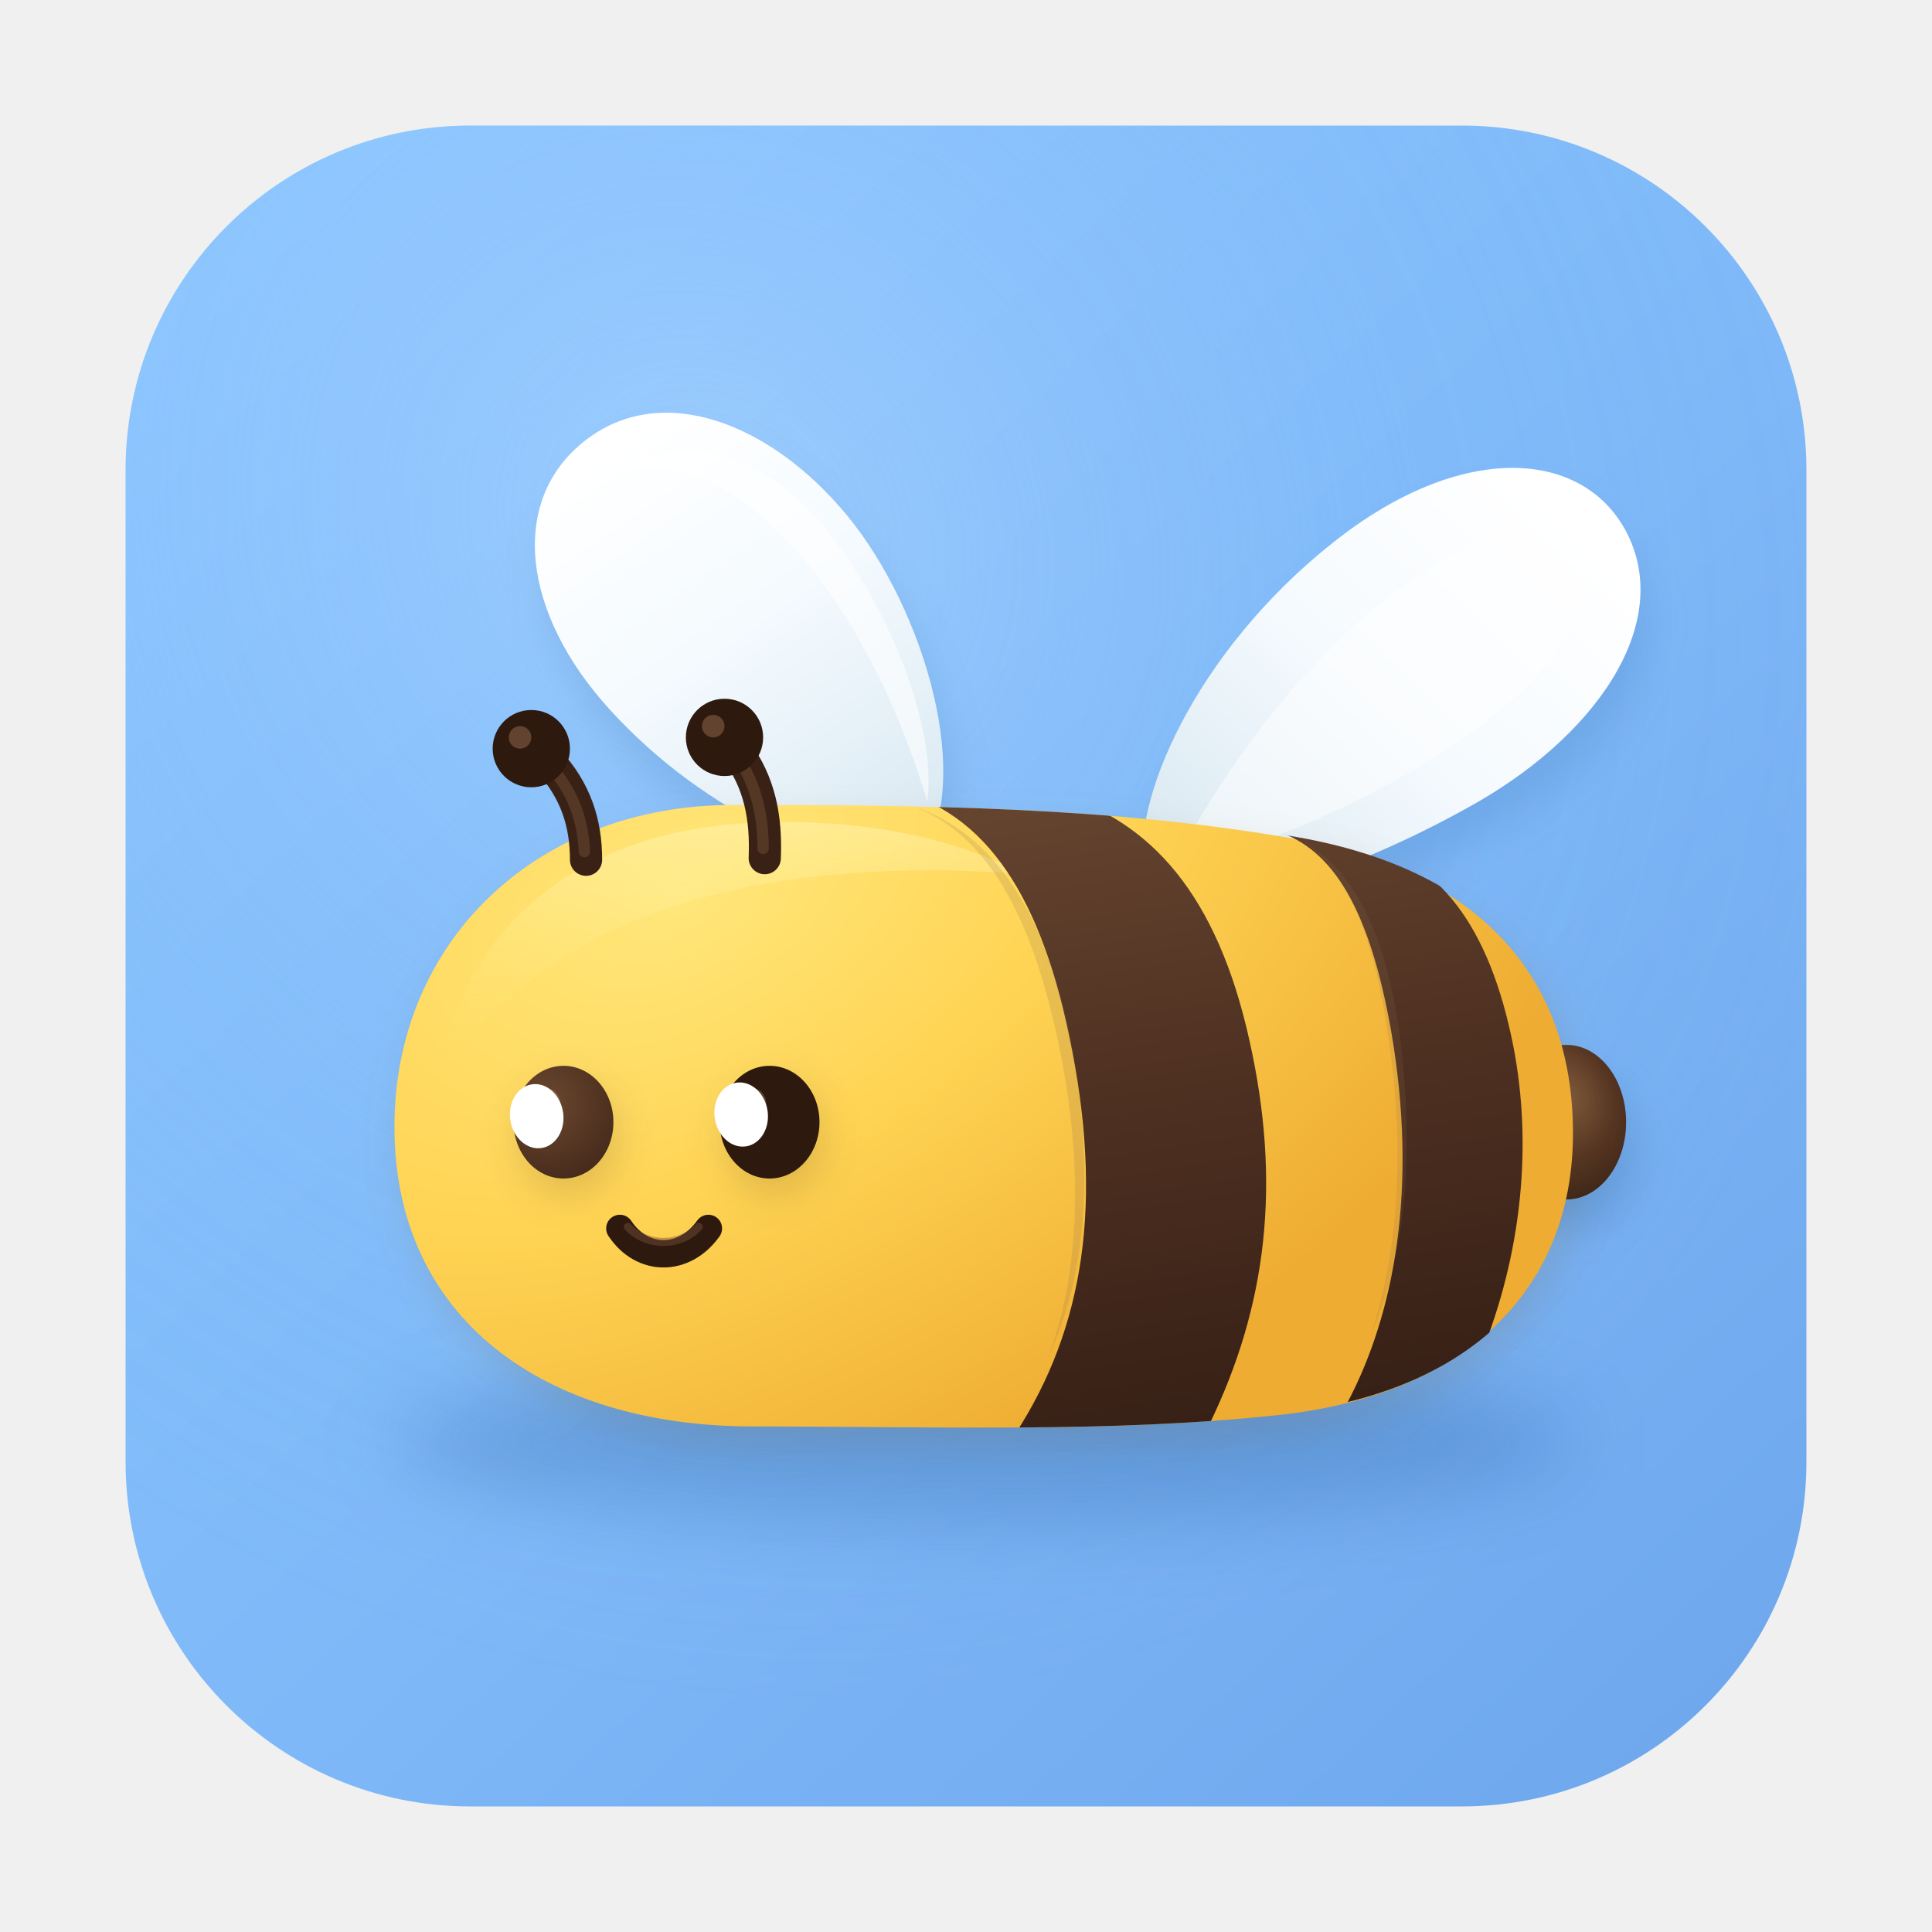
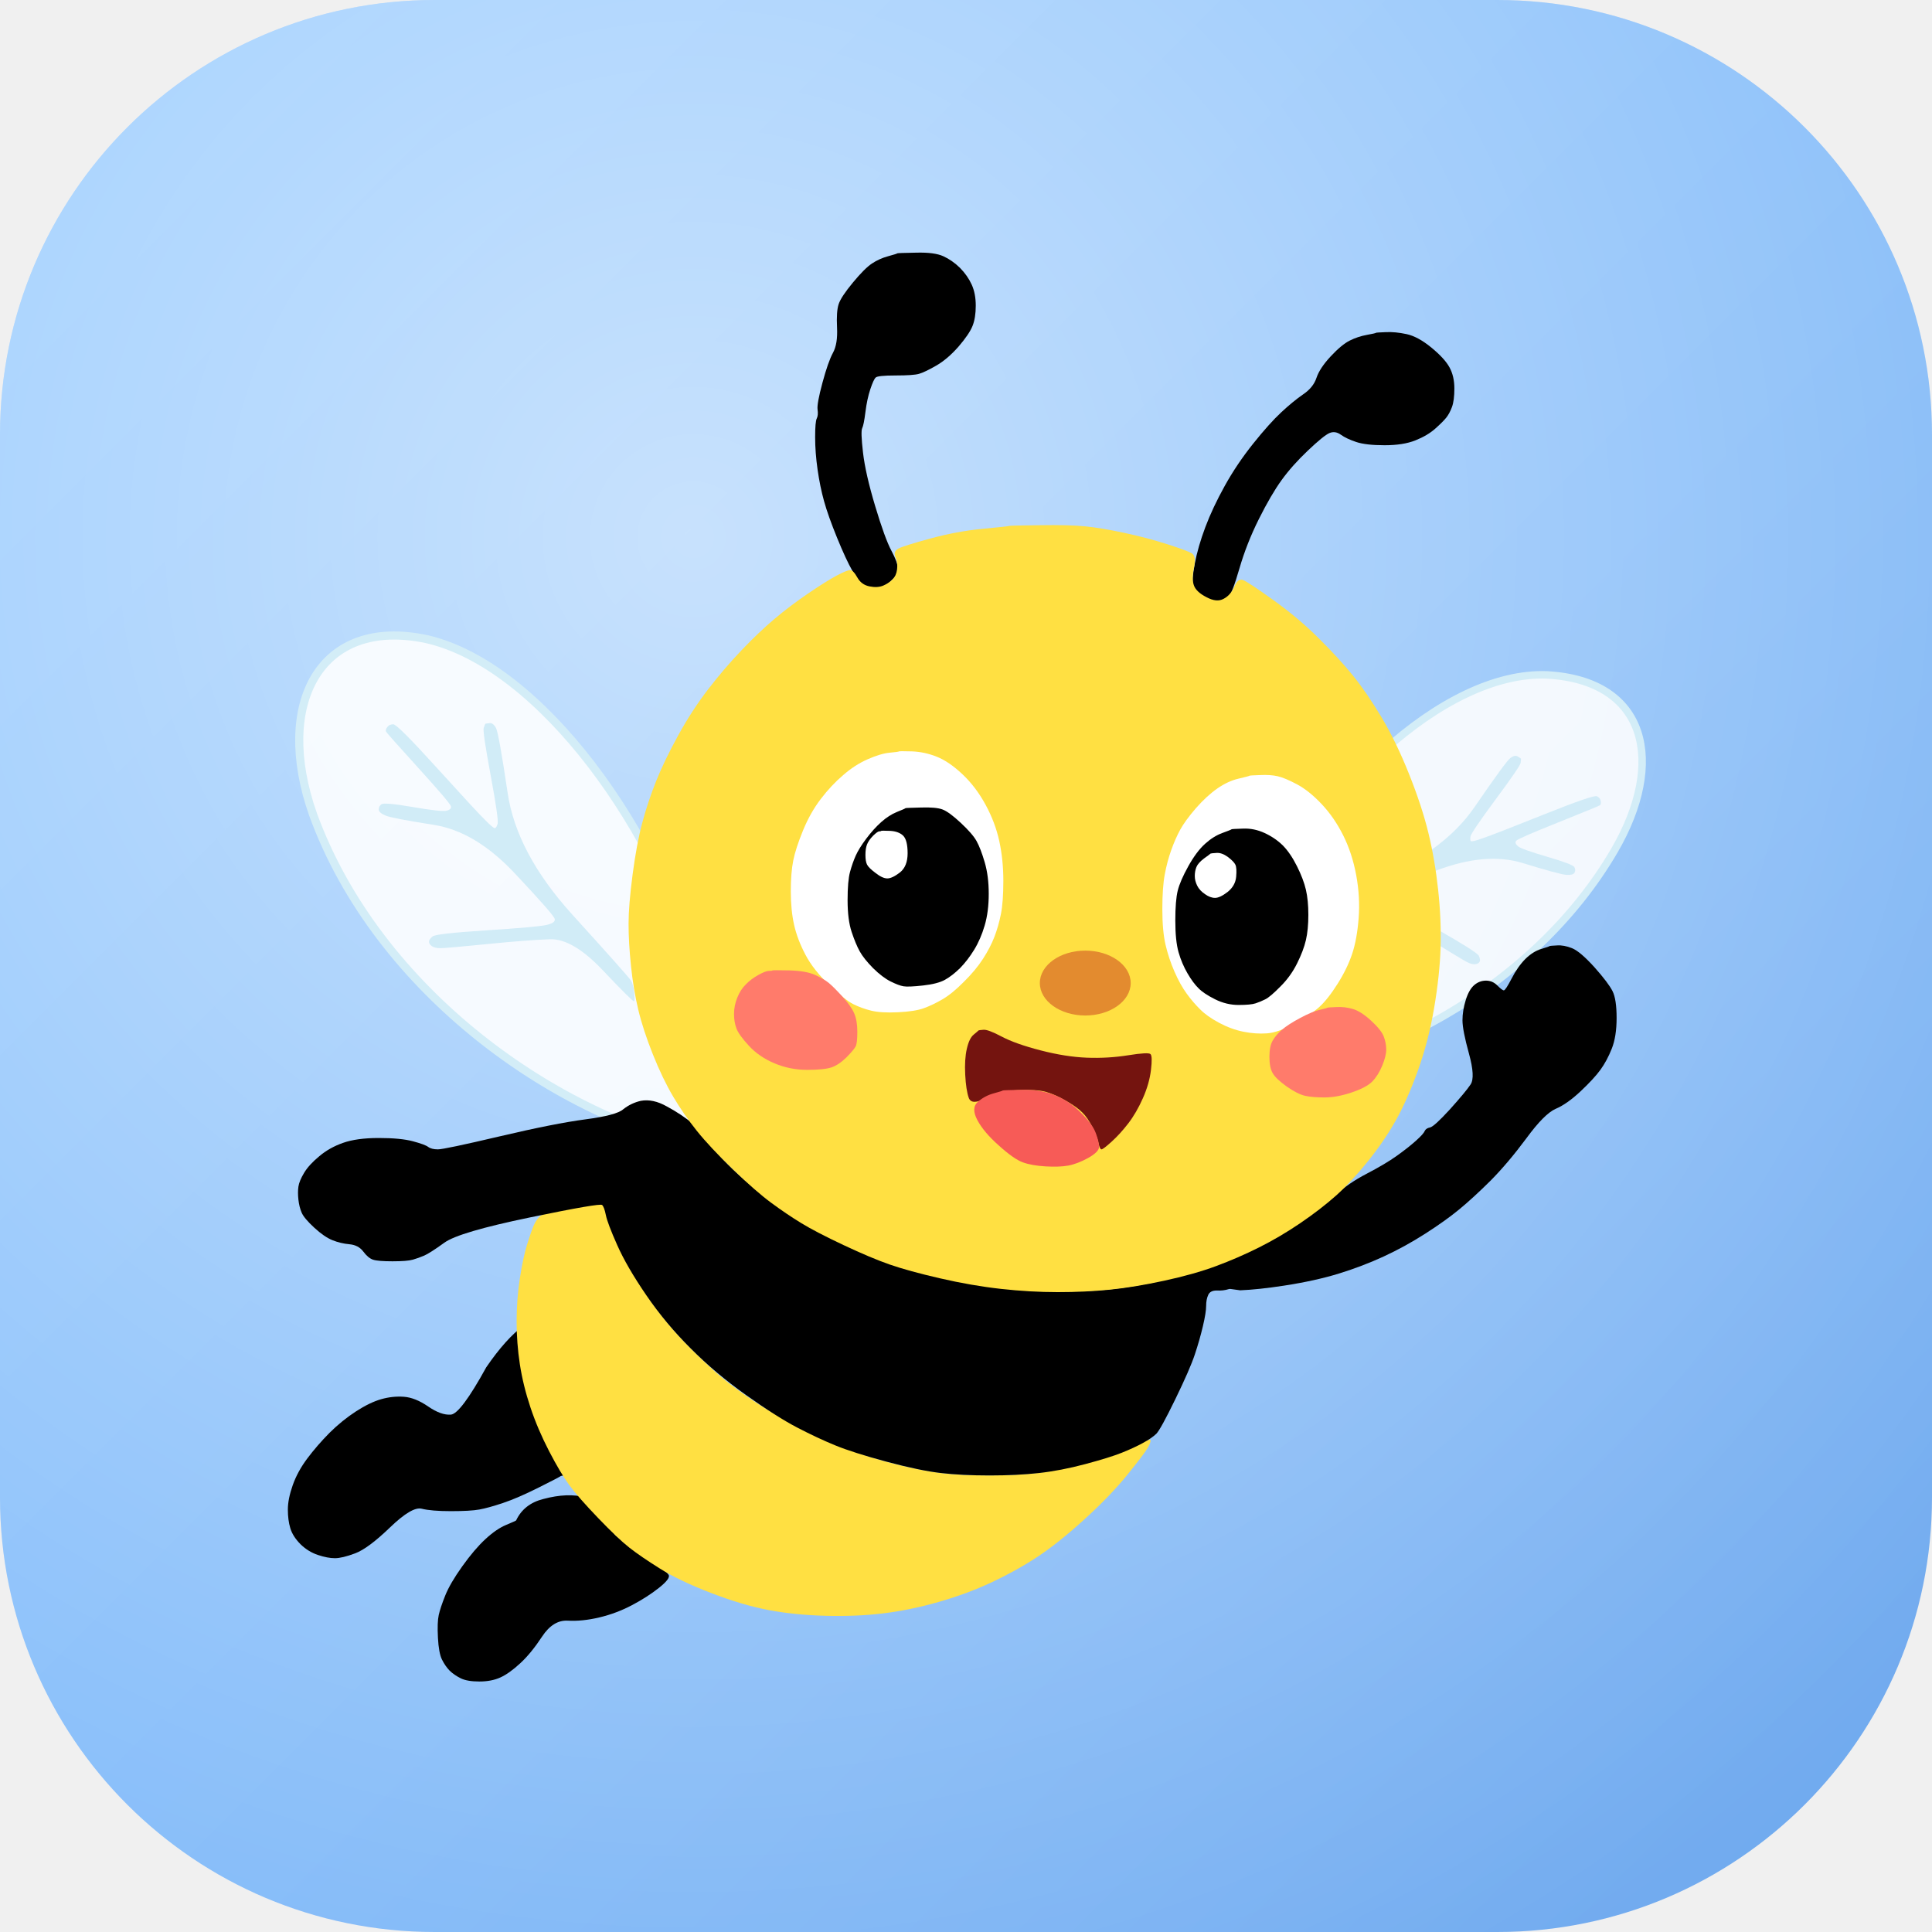
- <svg xmlns="http://www.w3.org/2000/svg" width="1200" height="1200" viewBox="0 0 1200 1200" fill="none">
-   <path d="M908 78H292C173.811 78 78 173.811 78 292V908C78 1026.19 173.811 1122 292 1122H908C1026.19 1122 1122 1026.19 1122 908V292C1122 173.811 1026.19 78 908 78Z" fill="url(#paint0_linear_65_269)" />
-   <path d="M908 78H292C173.811 78 78 173.811 78 292V908C78 1026.19 173.811 1122 292 1122H908C1026.19 1122 1122 1026.19 1122 908V292C1122 173.811 1026.19 78 908 78Z" fill="url(#paint1_radial_65_269)" />
-   <g filter="url(#filter0_f_65_269)">
-     <path d="M612 944C813.584 944 977 922.062 977 895C977 867.938 813.584 846 612 846C410.416 846 247 867.938 247 895C247 922.062 410.416 944 612 944Z" fill="#245C9E" fill-opacity="0.27" />
-   </g>
-   <g filter="url(#filter1_f_65_269)">
-     <path d="M576 557C529 563 444 526 385 461C330 401 322 331 369 294C417 256 485 283 532 340C580 398 613 507 576 557Z" fill="#346DA8" fill-opacity="0.18" />
-   </g>
-   <path d="M570 537C523 543 438 506 379 441C324 381 316 311 363 274C411 236 479 263 526 320C574 378 607 487 570 537Z" fill="url(#paint2_linear_65_269)" />
-   <path d="M383 294C423 266 473 282 510 325C552 375 582 451 576 498C555 428 519 359 471 319C439 292 409 286 383 294Z" fill="white" fill-opacity="0.58" />
-   <g filter="url(#filter2_f_65_269)">
-     <path d="M716 565C706 520 747 425 833 357C912 294 989 298 1016 352C1044 409 995 479 916 522C837 566 733 600 716 565Z" fill="#346DA8" fill-opacity="0.18" />
-   </g>
-   <path d="M711 545C701 500 742 405 828 337C907 274 984 278 1011 332C1039 389 990 459 911 502C832 546 728 580 711 545Z" fill="url(#paint3_linear_65_269)" />
-   <path d="M982 326C1001 371 963 423 901 464C835 507 767 531 728 539C757 483 800 422 856 376C908 334 950 319 982 326Z" fill="white" fill-opacity="0.48" />
-   <g filter="url(#filter3_f_65_269)">
-     <path d="M979 763C999.435 763 1016 741.51 1016 715C1016 688.49 999.435 667 979 667C958.565 667 942 688.49 942 715C942 741.51 958.565 763 979 763Z" fill="#2E5A8B" fill-opacity="0.22" />
-   </g>
-   <path d="M973 745C993.435 745 1010 723.51 1010 697C1010 670.49 993.435 649 973 649C952.565 649 936 670.49 936 697C936 723.51 952.565 745 973 745Z" fill="url(#paint4_radial_65_269)" />
-   <path d="M962 700C968.627 700 974 691.493 974 681C974 670.507 968.627 662 962 662C955.373 662 950 670.507 950 681C950 691.493 955.373 700 962 700Z" fill="#A47A59" fill-opacity="0.33" />
-   <g filter="url(#filter4_f_65_269)">
-     <path d="M460 511C339 511 250 595 250 711C250 830 343 897 473 897C588 897 695 901 798 890C914 878 982 813 982 715C982 616 922 552 809 532C695 512 577 511 460 511Z" fill="#7A5B2A" fill-opacity="0.16" />
-   </g>
-   <path d="M455 500C334 500 245 584 245 700C245 819 338 886 468 886C583 886 690 890 793 879C909 867 977 802 977 704C977 605 917 541 804 521C690 501 572 500 455 500Z" fill="url(#paint5_radial_65_269)" />
-   <mask id="mask0_65_269" style="mask-type:luminance" maskUnits="userSpaceOnUse" x="245" y="500" width="732" height="387">
-     <path d="M455 500C334 500 245 584 245 700C245 819 338 886 468 886C583 886 690 890 793 879C909 867 977 802 977 704C977 605 917 541 804 521C690 501 572 500 455 500Z" fill="white" />
-   </mask>
-   <g mask="url(#mask0_65_269)">
-     <path d="M275 654C298 563 371 516 467 511C534 508 592 520 636 543C535 535 417 545 338 603C307 626 287 648 275 654Z" fill="url(#paint6_linear_65_269)" />
-   </g>
-   <mask id="mask1_65_269" style="mask-type:luminance" maskUnits="userSpaceOnUse" x="245" y="500" width="732" height="387">
-     <path d="M455 500C334 500 245 584 245 700C245 819 338 886 468 886C583 886 690 890 793 879C909 867 977 802 977 704C977 605 917 541 804 521C690 501 572 500 455 500Z" fill="white" />
-   </mask>
-   <g mask="url(#mask1_65_269)">
-     <path d="M548 489C609 500 645 552 664 643C686 747 673 825 631 890C673 890 713 888 751 885C787 811 796 735 776 646C756 556 715 510 657 493L548 489Z" fill="url(#paint7_linear_65_269)" />
-     <path d="M568 501C613 519 640 567 657 646C674 725 670 793 651 843C675 792 680 726 665 645C649 566 617 518 568 501Z" fill="#8E6B50" fill-opacity="0.18" />
-   </g>
-   <mask id="mask2_65_269" style="mask-type:luminance" maskUnits="userSpaceOnUse" x="247" y="499" width="732" height="387">
-     <path d="M457 499C336 499 247 583 247 699C247 818 340 885 470 885C585 885 692 889 795 878C911 866 979 801 979 703C979 604 919 540 806 520C692 500 574 499 457 499Z" fill="white" />
-   </mask>
-   <g mask="url(#mask2_65_269)">
-     <path d="M792 516C829 527 851 567 864 640C881 738 866 816 837 871C868 865 896 855 920 841C945 779 952 712 940 650C925 574 893 534 844 523L792 516Z" fill="url(#paint8_linear_65_269)" />
-     <path d="M808 522C836 540 853 580 862 642C874 719 867 783 851 830C871 785 880 723 869 640C860 578 840 539 808 522Z" fill="#8E6B50" fill-opacity="0.16" />
-   </g>
-   <path d="M364 534C364 512 358 491 340 472" stroke="#3A2115" stroke-width="20" stroke-linecap="round" />
-   <path opacity="0.45" d="M363 529C362 509 356 492 342 476" stroke="#755238" stroke-width="7" stroke-linecap="round" />
-   <path d="M330 489C343.255 489 354 478.255 354 465C354 451.745 343.255 441 330 441C316.745 441 306 451.745 306 465C306 478.255 316.745 489 330 489Z" fill="url(#paint9_radial_65_269)" />
-   <path d="M323 465C326.866 465 330 461.866 330 458C330 454.134 326.866 451 323 451C319.134 451 316 454.134 316 458C316 461.866 319.134 465 323 465Z" fill="#B58A66" fill-opacity="0.38" />
-   <path d="M475 533C476 508 472 486 457 466" stroke="#3A2115" stroke-width="20" stroke-linecap="round" />
-   <path opacity="0.45" d="M474 527C474 507 470 489 459 471" stroke="#755238" stroke-width="7" stroke-linecap="round" />
-   <path d="M450 482C463.255 482 474 471.255 474 458C474 444.745 463.255 434 450 434C436.745 434 426 444.745 426 458C426 471.255 436.745 482 450 482Z" fill="url(#paint10_radial_65_269)" />
-   <path d="M443 458C446.866 458 450 454.866 450 451C450 447.134 446.866 444 443 444C439.134 444 436 447.134 436 451C436 454.866 439.134 458 443 458Z" fill="#B58A66" fill-opacity="0.38" />
-   <g filter="url(#filter5_f_65_269)">
-     <path d="M353 742C370.121 742 384 726.33 384 707C384 687.67 370.121 672 353 672C335.879 672 322 687.67 322 707C322 726.33 335.879 742 353 742Z" fill="#3A2013" fill-opacity="0.16" />
-   </g>
-   <path d="M350 732C367.121 732 381 716.33 381 697C381 677.67 367.121 662 350 662C332.879 662 319 677.67 319 697C319 716.33 332.879 732 350 732Z" fill="url(#paint11_radial_65_269)" />
-   <path d="M340 696C344.418 696 348 691.523 348 686C348 680.477 344.418 676 340 676C335.582 676 332 680.477 332 686C332 691.523 335.582 696 340 696Z" fill="#C9A17D" fill-opacity="0.28" />
-   <g filter="url(#filter6_f_65_269)">
-     <path d="M481 742C498.121 742 512 726.33 512 707C512 687.67 498.121 672 481 672C463.879 672 450 687.67 450 707C450 726.33 463.879 742 481 742Z" fill="#3A2013" fill-opacity="0.16" />
-   </g>
-   <path d="M478 732C495.121 732 509 716.33 509 697C509 677.67 495.121 662 478 662C460.879 662 447 677.67 447 697C447 716.33 460.879 732 478 732Z" fill="url(#paint12_radial_65_269)" />
-   <path d="M468 696C472.418 696 476 691.523 476 686C476 680.477 472.418 676 468 676C463.582 676 460 680.477 460 686C460 691.523 463.582 696 468 696Z" fill="#C9A17D" fill-opacity="0.28" />
-   <path d="M385 763C399 784 425 784 440 763" stroke="#2E190F" stroke-width="17" stroke-linecap="round" />
-   <path opacity="0.45" d="M390 762C401 774 422 775 434 762" stroke="#76503A" stroke-width="5" stroke-linecap="round" />
-   <ellipse cx="333.357" cy="693.281" rx="16.552" ry="20" transform="rotate(-8.59996 333.357 693.281)" fill="white" />
-   <ellipse cx="460.357" cy="692.25" rx="16.552" ry="20" transform="rotate(-8.59996 460.357 692.25)" fill="white" />
+ <svg xmlns="http://www.w3.org/2000/svg" viewBox="0 0 120 120" width="120" height="120" role="img" aria-label="두비두비">
  <defs>
-     <filter id="filter0_f_65_269" x="199" y="798" width="826" height="194" filterUnits="userSpaceOnUse" color-interpolation-filters="sRGB">
-       <feFlood flood-opacity="0" result="BackgroundImageFix" />
-       <feBlend mode="normal" in="SourceGraphic" in2="BackgroundImageFix" result="shape" />
-       <feGaussianBlur stdDeviation="24" result="effect1_foregroundBlur_65_269" />
-     </filter>
-     <filter id="filter1_f_65_269" x="314.222" y="252.341" width="301.663" height="329.292" filterUnits="userSpaceOnUse" color-interpolation-filters="sRGB">
-       <feFlood flood-opacity="0" result="BackgroundImageFix" />
-       <feBlend mode="normal" in="SourceGraphic" in2="BackgroundImageFix" result="shape" />
-       <feGaussianBlur stdDeviation="12" result="effect1_foregroundBlur_65_269" />
-     </filter>
-     <filter id="filter2_f_65_269" x="690.524" y="286.624" width="357.422" height="316.856" filterUnits="userSpaceOnUse" color-interpolation-filters="sRGB">
-       <feFlood flood-opacity="0" result="BackgroundImageFix" />
-       <feBlend mode="normal" in="SourceGraphic" in2="BackgroundImageFix" result="shape" />
-       <feGaussianBlur stdDeviation="12" result="effect1_foregroundBlur_65_269" />
-     </filter>
-     <filter id="filter3_f_65_269" x="918" y="643" width="122" height="144" filterUnits="userSpaceOnUse" color-interpolation-filters="sRGB">
-       <feFlood flood-opacity="0" result="BackgroundImageFix" />
-       <feBlend mode="normal" in="SourceGraphic" in2="BackgroundImageFix" result="shape" />
-       <feGaussianBlur stdDeviation="12" result="effect1_foregroundBlur_65_269" />
-     </filter>
-     <filter id="filter4_f_65_269" x="226" y="487" width="780" height="434.709" filterUnits="userSpaceOnUse" color-interpolation-filters="sRGB">
-       <feFlood flood-opacity="0" result="BackgroundImageFix" />
-       <feBlend mode="normal" in="SourceGraphic" in2="BackgroundImageFix" result="shape" />
-       <feGaussianBlur stdDeviation="12" result="effect1_foregroundBlur_65_269" />
-     </filter>
-     <filter id="filter5_f_65_269" x="298" y="648" width="110" height="118" filterUnits="userSpaceOnUse" color-interpolation-filters="sRGB">
-       <feFlood flood-opacity="0" result="BackgroundImageFix" />
-       <feBlend mode="normal" in="SourceGraphic" in2="BackgroundImageFix" result="shape" />
-       <feGaussianBlur stdDeviation="12" result="effect1_foregroundBlur_65_269" />
-     </filter>
-     <filter id="filter6_f_65_269" x="426" y="648" width="110" height="118" filterUnits="userSpaceOnUse" color-interpolation-filters="sRGB">
-       <feFlood flood-opacity="0" result="BackgroundImageFix" />
-       <feBlend mode="normal" in="SourceGraphic" in2="BackgroundImageFix" result="shape" />
-       <feGaussianBlur stdDeviation="12" result="effect1_foregroundBlur_65_269" />
-     </filter>
-     <linearGradient id="paint0_linear_65_269" x1="165" y1="130" x2="1045" y2="1080" gradientUnits="userSpaceOnUse">
-       <stop stop-color="#8BC5FF" />
-       <stop offset="0.55" stop-color="#7EB8F8" />
+     <linearGradient id="sky" x1="0" y1="0" x2="1" y2="1">
+       <stop offset="0" stop-color="#8BC5FF" />
+       <stop offset=".55" stop-color="#7EB8F8" />
      <stop offset="1" stop-color="#6FA8ED" />
    </linearGradient>
-     <radialGradient id="paint1_radial_65_269" cx="0" cy="0" r="1" gradientUnits="userSpaceOnUse" gradientTransform="translate(440 330) rotate(47) scale(760 690)">
-       <stop stop-color="#B9DCFF" stop-opacity="0.46" />
-       <stop offset="0.62" stop-color="#8BC1FA" stop-opacity="0.08" />
-       <stop offset="1" stop-color="#6CA5EA" stop-opacity="0" />
-     </radialGradient>
-     <linearGradient id="paint2_linear_65_269" x1="383" y1="278" x2="568" y2="548" gradientUnits="userSpaceOnUse">
-       <stop stop-color="white" />
-       <stop offset="0.42" stop-color="#F4FAFE" />
-       <stop offset="1" stop-color="#D7E7F1" />
-     </linearGradient>
-     <linearGradient id="paint3_linear_65_269" x1="953" y1="306" x2="721" y2="552" gradientUnits="userSpaceOnUse">
-       <stop stop-color="white" />
-       <stop offset="0.48" stop-color="#F5FAFE" />
-       <stop offset="1" stop-color="#D7E7F0" />
-     </linearGradient>
-     <radialGradient id="paint4_radial_65_269" cx="0" cy="0" r="1" gradientUnits="userSpaceOnUse" gradientTransform="translate(972 681) rotate(63) scale(72 58)">
-       <stop stop-color="#805A3D" />
-       <stop offset="0.5" stop-color="#563522" />
-       <stop offset="1" stop-color="#352015" />
-     </radialGradient>
-     <radialGradient id="paint5_radial_65_269" cx="0" cy="0" r="1" gradientUnits="userSpaceOnUse" gradientTransform="translate(420 555) rotate(62) scale(410 690)">
-       <stop stop-color="#FFE77B" />
-       <stop offset="0.42" stop-color="#FFD454" />
-       <stop offset="1" stop-color="#EEAC32" />
-     </radialGradient>
-     <linearGradient id="paint6_linear_65_269" x1="510" y1="505" x2="520" y2="780" gradientUnits="userSpaceOnUse">
-       <stop stop-color="#FFF5B5" stop-opacity="0.56" />
-       <stop offset="0.5" stop-color="#FFE46C" stop-opacity="0.08" />
-       <stop offset="1" stop-color="#C9801B" stop-opacity="0" />
-     </linearGradient>
-     <linearGradient id="paint7_linear_65_269" x1="620" y1="505" x2="682" y2="895" gradientUnits="userSpaceOnUse">
-       <stop stop-color="#64442F" />
-       <stop offset="0.48" stop-color="#4E3021" />
-       <stop offset="1" stop-color="#372016" />
-     </linearGradient>
-     <linearGradient id="paint8_linear_65_269" x1="622" y1="504" x2="684" y2="894" gradientUnits="userSpaceOnUse">
-       <stop stop-color="#64442F" />
-       <stop offset="0.48" stop-color="#4E3021" />
-       <stop offset="1" stop-color="#372016" />
-     </linearGradient>
-     <radialGradient id="paint9_radial_65_269" cx="0" cy="0" r="1" gradientUnits="userSpaceOnUse" gradientTransform="translate(339 685) rotate(56) scale(82)">
-       <stop stop-color="#6B4930" />
-       <stop offset="0.55" stop-color="#4A2D1D" />
-       <stop offset="1" stop-color="#2E190F" />
-     </radialGradient>
-     <radialGradient id="paint10_radial_65_269" cx="0" cy="0" r="1" gradientUnits="userSpaceOnUse" gradientTransform="translate(339 685) rotate(56) scale(82)">
-       <stop stop-color="#6B4930" />
-       <stop offset="0.55" stop-color="#4A2D1D" />
-       <stop offset="1" stop-color="#2E190F" />
-     </radialGradient>
-     <radialGradient id="paint11_radial_65_269" cx="0" cy="0" r="1" gradientUnits="userSpaceOnUse" gradientTransform="translate(339 685) rotate(56) scale(82)">
-       <stop stop-color="#6B4930" />
-       <stop offset="0.55" stop-color="#4A2D1D" />
-       <stop offset="1" stop-color="#2E190F" />
-     </radialGradient>
-     <radialGradient id="paint12_radial_65_269" cx="0" cy="0" r="1" gradientUnits="userSpaceOnUse" gradientTransform="translate(339 685) rotate(56) scale(82)">
-       <stop stop-color="#6B4930" />
-       <stop offset="0.55" stop-color="#4A2D1D" />
-       <stop offset="1" stop-color="#2E190F" />
+     <radialGradient id="glow" cx=".36" cy=".28" r=".85">
+       <stop offset="0" stop-color="#ffffff" stop-opacity=".55" />
+       <stop offset="1" stop-color="#ffffff" stop-opacity="0" />
    </radialGradient>
  </defs>
+   <rect width="120" height="120" rx="27" fill="url(#sky)" />
+   <rect width="120" height="120" rx="27" fill="url(#glow)" />
+   <g fill="none" transform="translate(16.217 14) scale(0.10077) translate(-196 -117)">
+     <g id="plain-bee-character" transform="rotate(0 650 620)" stroke-linejoin="round" stroke-linecap="round">
+       <g id="plain-wing-left" data-pivot="431 640">
+         <path d="M472 686 C380 668 268 590 228 480 C204 412 232 358 298 372 C368 388 442 490 468 588 C479 632 480 664 472 686 Z" fill="#FFFFFF" fill-opacity=".88" stroke="#D3EDF7" stroke-width="5" />
+         <path d="M334.2 424.2 Q334.5 424 336.8 423.8 Q339 423.5 340.8 426.8 Q342.5 430 348 467 Q353.5 504 388 542 Q422.5 580 424 582.5 Q425.5 585 426 590 Q426.5 595 425.8 595.2 Q425 595.5 406.5 576 Q388 556.5 374 557 Q360 557.5 335 560 Q310 562.5 306.5 562.5 Q303 562.5 301.2 561.2 Q299.5 560 299.5 558.5 Q299.5 557 301.8 555.2 Q304 553.5 335 551.5 Q366 549.5 371.8 548.2 Q377.5 547 377 544.5 Q376.5 542 352.2 516.2 Q328 490.5 302.5 486.5 Q277 482.5 272.8 480.8 Q268.5 479 268.5 477 Q268.5 475 270.2 473.8 Q272 472.5 289.5 475.5 Q307 478.5 310.2 477.8 Q313.5 477 313 475 Q312.5 473 293 451.5 Q273.5 430 273 429 Q272.5 428 273.8 426.2 Q275 424.5 277.5 424.5 Q280 424.5 304.2 451.2 Q328.5 478 333.8 483.2 Q339 488.5 340 488.5 Q341 488.5 341.8 485.8 Q342.5 483 337.5 456 Q332.5 429 333.2 426.8 Q334 424.5 334.2 424.2 Z" fill="#CDEAF6" fill-opacity=".9" />
+       </g>
+       <g id="plain-wing-right" data-pivot="916 662">
+         <g transform="translate(-42 38) rotate(26 916 662) scale(0.92)">
+           <path d="M888 706 C972 660 1046 560 1054 452 C1059 384 1024 340 962 366 C898 394 856 508 862 606 C865 652 874 686 888 706 Z" fill="#FFFFFF" fill-opacity=".88" stroke="#D3EDF7" stroke-width="5" />
+           <g transform="translate(1305 0) scale(-1 1)">
+             <path d="M334.2 424.2 Q334.5 424 336.8 423.8 Q339 423.5 340.8 426.8 Q342.5 430 348 467 Q353.5 504 388 542 Q422.5 580 424 582.5 Q425.5 585 426 590 Q426.5 595 425.8 595.2 Q425 595.5 406.5 576 Q388 556.5 374 557 Q360 557.5 335 560 Q310 562.5 306.5 562.5 Q303 562.5 301.2 561.2 Q299.5 560 299.5 558.5 Q299.5 557 301.8 555.2 Q304 553.5 335 551.5 Q366 549.5 371.8 548.2 Q377.5 547 377 544.5 Q376.5 542 352.2 516.2 Q328 490.5 302.5 486.5 Q277 482.5 272.8 480.8 Q268.5 479 268.5 477 Q268.5 475 270.2 473.8 Q272 472.5 289.5 475.5 Q307 478.5 310.2 477.8 Q313.5 477 313 475 Q312.5 473 293 451.5 Q273.5 430 273 429 Q272.5 428 273.8 426.2 Q275 424.5 277.5 424.5 Q280 424.5 304.2 451.2 Q328.5 478 333.8 483.2 Q339 488.5 340 488.5 Q341 488.5 341.8 485.8 Q342.5 483 337.5 456 Q332.5 429 333.2 426.8 Q334 424.5 334.2 424.2 Z" fill="#CDEAF6" fill-opacity=".9" />
+           </g>
+         </g>
+       </g>
+       <g id="plain-leg-back" data-pivot="352 803">
+         <path d="M372 788 Q362 789 360 800 Q359 813 362 826 Q365 840 370 853 Q374.5 864 379 873.5 Q383.5 882 384 885 Q384 887.5 380.8 887.8 Q380 888.5 367 895 Q354 901.5 345 904.5 Q336 907.5 330.5 908.5 Q325 909.5 313 909.5 Q301 909.5 295 908 Q289 906.5 275.5 919.5 Q262 932.5 254 935.5 Q246 938.5 241.5 938.5 Q237 938.5 231 936.5 Q225 934.5 220.2 929.8 Q215.5 925 214 920 Q212.5 915 212.5 908.5 Q212.5 902 215.5 893.5 Q218.5 885 224.5 877 Q230.5 869 238.2 861.2 Q246 853.5 254.5 848 Q263 842.5 270 840.5 Q277 838.5 284 839 Q291 839.5 299 845 Q307 850.5 313 850 Q319 849.5 334.8 820.8 Q347 803 358 795 Q364 790 372 788 Z" fill="#000000" />
+       </g>
+       <g id="plain-antenna-left" data-pivot="574 334">
+         <path d="M588.2 134.2 Q588.5 134 599.8 133.8 Q611 133.5 616.5 136 Q622 138.5 626.8 143.2 Q631.5 148 634 153.5 Q636.5 159 636.5 166.5 Q636.5 174 634.5 179 Q632.5 184 625.8 191.8 Q619 199.5 612 203.5 Q605 207.5 601.5 208.5 Q598 209.5 587 209.5 Q576 209.5 574.8 210.8 Q573.5 212 571.5 218 Q569.5 224 568.5 232 Q567.5 240 566.5 242 Q565.5 244 567 257 Q568.5 270 574.5 290 Q580.5 310 584.5 317.5 Q588.5 325 588.5 328.5 Q588.5 332 585.2 335.2 Q582 338.5 579.5 339.5 Q577 340.5 573.5 340.5 Q570 340.5 567.2 338.8 Q564.5 337 560.5 330 Q556.5 323 551 309.5 Q545.5 296 543 287 Q540.5 278 539 267.5 Q537.5 257 537.5 247.5 Q537.5 238 538.5 236 Q539.5 234 539 230.5 Q538.5 227 542 214 Q545.5 201 548.5 195.5 Q551.5 190 551 180 Q550.5 170 552 165.5 Q553.5 161 560.8 152.2 Q568 143.5 572.5 140.5 Q577 137.5 582.5 136 Q588 134.5 588.2 134.2 Z" fill="#000000" />
+       </g>
+       <g id="plain-antenna-right" data-pivot="787 342">
+         <path d="M883.2 183.2 Q883.5 183 889.2 182.8 Q895 182.5 902 184 Q909 185.5 917.2 192.2 Q925.5 199 928.5 204.5 Q931.5 210 931.5 217.5 Q931.5 225 930 229 Q928.5 233 926.5 235.5 Q924.5 238 919.8 242.2 Q915 246.5 907.5 249.5 Q900 252.5 888.5 252.5 Q877 252.5 871 250.5 Q865 248.5 861.5 246 Q858 243.5 854.5 245 Q851 246.5 841.2 255.8 Q831.5 265 825 274 Q818.5 283 811 298 Q803.5 313 799 328.5 Q794.5 344 792.2 346.2 Q790 348.5 787 349 Q784 349.5 780 348 Q776 346.5 773.8 344.2 Q771.5 342 770.5 339 Q769.5 336 771.5 325.5 Q773.5 315 778 303 Q782.5 291 790 277.5 Q797.5 264 807.5 251.5 Q817.5 239 824.8 232.2 Q832 225.5 838.2 221.2 Q844.5 217 846.5 211 Q848.5 205 855.2 197.8 Q862 190.5 867 188 Q872 185.5 877.5 184.5 Q883 183.5 883.2 183.2 Z" fill="#000000" />
+       </g>
+       <g id="plain-leg-front" data-pivot="414 932">
+         <path d="M353.2 915.2 Q358 905 370 902 Q385 898 396 901 Q404 903 410 910 Q414 916 414 924 Q425 933.5 435.5 940 Q446 946.5 447.2 948.8 Q448.5 951 441.2 956.8 Q434 962.5 424.5 967.5 Q415 972.5 404.5 975 Q394 977.5 385 977 Q376 976.5 369.2 986.8 Q362.5 997 355.8 1003.2 Q349 1009.5 343.5 1012 Q338 1014.5 330.5 1014.5 Q323 1014.5 319 1012.5 Q315 1010.5 312.2 1007.8 Q309.5 1005 307.5 1001 Q305.5 997 305 987.5 Q304.5 978 305.5 973.5 Q306.5 969 309.5 961.5 Q312.5 954 320 943.5 Q327.5 933 334.2 926.8 Q341 920.5 347 918 Q353 915.5 353.2 915.2 Z" fill="#000000" />
+       </g>
+       <g id="plain-body">
+         <path d="M400.2 720.2 Q400.5 720 403.2 719.8 Q406 719.5 406.8 720.2 Q407.5 721 410 730 Q412.5 739 418.5 751 Q424.5 763 435.5 779 Q446.5 795 460.8 809.2 Q475 823.5 485.5 831.5 Q496 839.5 506.5 846 Q517 852.5 531 859.5 Q545 866.5 558 871.5 Q571 876.5 587 880.5 Q603 884.5 615 886 Q627 887.5 645 887.5 Q663 887.5 678 885.5 Q693 883.5 709.5 878.5 Q726 873.5 735 869 Q744 864.5 744.2 865.8 Q744.5 867 742.5 870.5 Q740.5 874 730 887 Q719.5 900 703.2 914.8 Q687 929.5 674 938 Q661 946.5 646 953.5 Q631 960.5 613.5 965.5 Q596 970.5 579.5 972.5 Q563 974.5 544 974 Q525 973.5 509 970.5 Q493 967.5 473.5 960 Q454 952.5 442 945 Q430 937.5 423 932 Q416 926.5 403.8 913.8 Q391.5 901 386 893.5 Q380.5 886 373.5 872.5 Q366.5 859 362 845.5 Q357.5 832 355.5 819 Q353.5 806 353.5 792.5 Q353.5 779 355.5 766 Q357.5 753 360 745 Q362.5 737 364 733.5 Q365.5 730 367.8 727.8 Q370 725.5 385 723 Q400 720.5 400.2 720.2 Z" fill="#FFE042" />
+         <path d="M800 751 Q806 761 799 769 Q793 774 785 773.5 Q781 773.5 779.8 776.2 Q778.5 779 778.5 783 Q778.5 787 776.5 795.5 Q774.5 804 771.5 813 Q768.5 822 759.5 840.5 Q750.5 859 747.8 861.8 Q745 864.5 739.5 867.5 Q734 870.5 726.5 873.5 Q719 876.5 704 880.5 Q689 884.5 675.5 886 Q662 887.5 645 887.5 Q628 887.5 615 886 Q602 884.5 581.5 879 Q561 873.5 550 869 Q539 864.5 526.5 858 Q514 851.5 495 838 Q476 824.5 460.8 809.2 Q445.5 794 433.5 776.5 Q421.5 759 415.5 745.5 Q409.5 732 408.5 727 Q407.5 722 406.2 720.8 Q405 719.5 361.5 728.5 Q318 737.5 309 744 Q300 750.5 296.5 752 Q293 753.5 289.5 754.5 Q286 755.5 277 755.5 Q268 755.5 265 754.5 Q262 753.5 259 749.5 Q256 745.5 250.5 745 Q245 744.5 240 742.5 Q235 740.5 228.8 734.8 Q222.5 729 221 725.5 Q219.5 722 219 717.5 Q218.5 713 219 709.5 Q219.5 706 222.5 701 Q225.5 696 231.8 690.8 Q238 685.5 246.5 682.5 Q255 679.5 268.5 679.5 Q282 679.5 289.5 681.5 Q297 683.5 299 685 Q301 686.5 305 686.5 Q309 686.5 343 678.5 Q377 670.5 396 668 Q415 665.5 419.2 661.8 Q424 658 430 656.6 Q437.5 655.2 446 660 Q455 664.8 462.8 671.2 Q473.5 686 486.8 698.8 Q500 711.5 517 723 Q534 734.5 553.5 744 Q573 753.5 594.5 760 Q616 766.5 637 770 Q658 773.5 681.5 774 Q705 774.5 722 772.5 Q739 770.5 759 765.5 Q779 760.5 800 751 Z" fill="#000000" />
+         <g id="plain-arm-wave" data-pivot="800 762">
+           <path d="M786 757 L800 751 Q821 741.5 836 731.5 Q851 721.5 858.5 714.5 Q866 707.5 877.5 701.5 Q889 695.5 896 690.5 Q903 685.5 907.8 681.2 Q912.5 677 913.2 675.2 Q914 673.5 916.5 673 Q919 672.5 928.8 661.8 Q938.5 651 941.5 646.5 Q944.5 642 940.5 627.5 Q936.5 613 936.5 607 Q936.5 601 938.5 594.5 Q940.5 588 943.8 585.2 Q947 582.5 951 582.5 Q955 582.5 958 585.5 Q961 588.5 962 588.5 Q963 588.5 966.8 581.2 Q970.5 574 975.2 569.2 Q980 564.5 985 563 Q990 561.5 990.2 561.2 Q990.5 561 994.8 560.8 Q999 560.5 1004 562.5 Q1009 564.5 1017.8 574.2 Q1026.5 584 1029 589 Q1031.5 594 1031.5 605.5 Q1031.5 617 1028.5 624.5 Q1025.5 632 1021.5 637.5 Q1017.5 643 1009.2 650.8 Q1001 658.5 994 661.5 Q987 664.5 975.8 679.8 Q964.5 695 953.8 705.8 Q943 716.5 934.5 723.5 Q926 730.5 913.5 738.5 Q901 746.5 888 752.5 Q875 758.5 860.5 763 Q846 767.5 826.5 770.5 Q810.9 772.9 799.5 773.38 L786 771.5 Z" fill="#000000" />
+         </g>
+         <path d="M657.2 302.2 Q657.5 302 675.8 301.8 Q694 301.5 704 302.5 Q714 303.5 728 306.5 Q742 309.5 754.5 313.5 Q767 317.5 769.8 319.2 Q772.5 321 771 328 Q769.5 335 771 339 Q772.5 343 778.8 346.2 Q785 349.5 789.2 347.2 Q793.5 345 795.8 339.8 Q798 334.5 801 335.5 Q804 336.5 820 348 Q836 359.5 848.2 371.8 Q860.5 384 869 394.5 Q877.5 405 886.5 420 Q895.5 435 903.5 455 Q911.5 475 915.5 491.5 Q919.5 508 921.5 526.5 Q923.5 545 923 562 Q922.5 579 919 599.5 Q915.5 620 909 638 Q902.5 656 895.5 668.5 Q888.5 681 878.5 693.5 Q868.5 706 858.8 714.8 Q849 723.5 836.5 732 Q824 740.5 811 747 Q798 753.5 784.5 758.5 Q771 763.5 752.5 767.5 Q734 771.5 719 773 Q704 774.5 687 774.5 Q670 774.5 652 772.5 Q634 770.5 614.5 766 Q595 761.5 583.5 757.5 Q572 753.5 555 745.5 Q538 737.5 529 732 Q520 726.5 510.5 719.5 Q501 712.5 486.8 698.8 Q472.5 685 464.5 675 Q456.5 665 450 654 Q443.5 643 437.5 628 Q431.5 613 428.5 600.5 Q425.5 588 424 573.5 Q422.5 559 422.5 547.5 Q422.5 536 425 517 Q427.5 498 431 485 Q434.5 472 439.5 459.5 Q444.5 447 453 431.5 Q461.5 416 471.5 403 Q481.5 390 492.2 378.8 Q503 367.5 512.5 359.5 Q522 351.5 533 344 Q544 336.5 550.5 333 Q557 329.5 559 329.5 Q561 329.5 563.5 334 Q566 338.5 571 339.5 Q576 340.5 579.5 339 Q583 337.5 585.2 335.2 Q587.5 333 588 329 Q588.5 325 587 321.5 Q585.5 318 588.8 316.2 Q592 314.5 608.5 310 Q625 305.5 641 304 Q657 302.5 657.2 302.2 Z" fill="#FFE042" />
+         <g id="plain-eye-left">
+           <path d="M589.2 441.2 Q589.5 441 597.2 441.2 Q605 441.5 612.5 444.5 Q620 447.5 628.2 455.2 Q636.5 463 642.5 474 Q648.5 485 651 496.5 Q653.5 508 653.5 521 Q653.5 534 652 541.5 Q650.5 549 648 555.5 Q645.5 562 641 569 Q636.5 576 629.2 583.2 Q622 590.5 616 594 Q610 597.5 604.5 599.5 Q599 601.5 588.5 602 Q578 602.5 572 601 Q566 599.5 561 597 Q556 594.5 546.2 585.2 Q536.5 576 531.5 566.5 Q526.5 557 524.5 548 Q522.5 539 522.5 527.5 Q522.5 516 524 508.5 Q525.5 501 530 490 Q534.5 479 541 470.5 Q547.5 462 554.8 455.8 Q562 449.5 570 446 Q578 442.5 583.5 442 Q589 441.5 589.2 441.2 Z" fill="#FFFFFF" />
+           <path d="M593.2 476.2 Q593.5 476 602.8 475.8 Q612 475.5 616 477 Q620 478.5 627.2 485.2 Q634.5 492 637 496.5 Q639.5 501 642 509.5 Q644.5 518 644.5 529 Q644.5 540 642 548.5 Q639.5 557 635.5 563.5 Q631.5 570 626.8 574.8 Q622 579.5 617.5 582 Q613 584.5 604 585.5 Q595 586.5 592 586 Q589 585.5 584 583 Q579 580.5 573.2 574.8 Q567.5 569 565 564.5 Q562.5 560 560 552.5 Q557.5 545 557.5 533 Q557.5 521 559 515.5 Q560.5 510 562.5 505.5 Q564.5 501 569 495 Q573.5 489 578.2 484.8 Q583 480.5 588 478.5 Q593 476.5 593.2 476.2 Z" fill="#000000" />
+           <ellipse cx="603" cy="541" rx="22" ry="31" fill="#000000" />
+           <path d="M578.2 490.2 Q578.5 490 583.8 490.2 Q589 490.5 591.8 493.2 Q594.5 496 594.5 504 Q594.5 512 589.8 515.8 Q585 519.5 582 519.5 Q579 519.5 574.8 516.2 Q570.5 513 569.5 511 Q568.5 509 568.5 505 Q568.5 501 569.5 498.5 Q570.5 496 573.2 493.2 Q576 490.5 577 490.5 Q578 490.5 578.2 490.2 Z" fill="#FFFFFF" />
+         </g>
+         <g id="plain-eye-right">
+           <path d="M805.2 456.2 Q805.5 456 811.8 455.8 Q818 455.5 822.5 456.5 Q827 457.5 834.5 461.5 Q842 465.5 849.8 473.8 Q857.5 482 863 493 Q868.5 504 871 517.5 Q873.5 531 872.5 544 Q871.5 557 868.5 566 Q865.5 575 859.5 584.5 Q853.5 594 848.2 598.8 Q843 603.5 833 609 Q823 614.5 816 615 Q809 615.5 801.5 614 Q794 612.5 786.5 608.5 Q779 604.5 774.8 600.2 Q770.5 596 766.5 590.5 Q762.5 585 759 577 Q755.5 569 753.5 560.5 Q751.5 552 751.5 538.5 Q751.5 525 753 517 Q754.5 509 757 502 Q759.5 495 762.5 489.5 Q765.5 484 772.2 476.2 Q779 468.5 785.5 464 Q792 459.5 798.5 458 Q805 456.5 805.2 456.2 Z" fill="#FFFFFF" />
+           <path d="M794.2 489.2 Q794.5 489 801.2 488.8 Q808 488.5 814.5 491.5 Q821 494.5 825.8 499.2 Q830.5 504 834.5 512 Q838.5 520 840 526.5 Q841.5 533 841.5 542 Q841.5 551 840 557.5 Q838.5 564 834.5 572 Q830.5 580 824.2 586.2 Q818 592.5 815 594 Q812 595.5 809 596.5 Q806 597.5 798.5 597.5 Q791 597.5 784 594 Q777 590.5 773.8 587.2 Q770.5 584 767 578 Q763.5 572 761.5 565 Q759.5 558 759.5 545.5 Q759.5 533 761 527 Q762.5 521 767.5 512 Q772.5 503 777.8 498.2 Q783 493.5 788.5 491.5 Q794 489.5 794.2 489.2 Z" fill="#000000" />
+           <ellipse cx="801" cy="551" rx="21" ry="30" fill="#000000" />
+           <path d="M781.2 504.2 Q781.5 504 784.8 503.8 Q788 503.5 791.8 506.2 Q795.5 509 796.5 511 Q797.5 513 797 518.5 Q796.5 524 791.8 527.8 Q787 531.5 784 531.5 Q781 531.5 777.8 529.2 Q774.5 527 773 524 Q771.5 521 771.5 518 Q771.5 515 772.5 512.5 Q773.5 510 777.2 507.2 Q781 504.5 781.2 504.2 Z" fill="#FFFFFF" />
+         </g>
+         <g id="plain-mouth-open">
+           <path d="M638.2 613.2 Q638.5 613 641.2 612.8 Q644 612.5 652.5 617 Q661 621.5 676.5 625.5 Q692 629.5 705 630 Q718 630.5 730.5 628.5 Q743 626.5 744.2 627.8 Q745.5 629 744.5 637.5 Q743.5 646 739.5 655 Q735.5 664 730.5 670.5 Q725.5 677 720.2 681.8 Q715 686.5 714 686.5 Q713 686.5 712.2 682.8 Q711.5 679 708.5 673 Q705.5 667 702.2 663.8 Q699 660.5 692 656.5 Q685 652.5 679.5 651 Q674 649.5 662.5 650 Q651 650.5 642.5 655 Q634 659.5 632.2 654.8 Q630.5 650 630 640.5 Q629.5 631 631 624.5 Q632.5 618 635.2 615.8 Q638 613.5 638.2 613.2 Z" fill="#74140F" />
+           <path d="M653.2 650.2 Q653.5 650 664.8 649.8 Q676 649.5 685 653 Q694 656.5 701.2 663.8 Q708.5 671 710.5 676.5 Q712.5 682 712.5 685 Q712.5 688 705.8 691.8 Q699 695.5 693.5 696.5 Q688 697.5 679.5 697 Q671 696.5 665.5 694.5 Q660 692.5 650.8 684.2 Q641.5 676 637.5 668.5 Q633.5 661 637.8 657.2 Q642 653.5 647.5 652 Q653 650.5 653.2 650.2 Z" fill="#F75B57" />
+         </g>
+         <path d="M511.2 576.2 Q511.5 576 521.8 576.2 Q532 576.5 537.5 579 Q543 581.5 546 584 Q549 586.5 554.2 592.2 Q559.5 598 561.5 602.5 Q563.5 607 563.5 614 Q563.5 621 562.5 623 Q561.5 625 556.8 629.8 Q552 634.5 547.5 636 Q543 637.5 532.5 637.5 Q522 637.5 512.5 633.5 Q503 629.5 496.8 622.8 Q490.5 616 489 612 Q487.5 608 487.5 603 Q487.5 598 489.5 593 Q491.5 588 494.8 584.8 Q498 581.5 502.5 579 Q507 576.5 509 576.5 Q511 576.5 511.2 576.2 Z" fill="#FF7B6B" />
+         <path d="M853.2 599.2 Q853.5 599 858.8 598.8 Q864 598.5 869 600 Q874 601.5 880.2 607.2 Q886.5 613 888 617 Q889.5 621 889.5 625 Q889.5 629 887 635 Q884.5 641 880.8 644.8 Q877 648.5 868 651.5 Q859 654.5 851.5 654.5 Q844 654.5 839.5 653.5 Q835 652.5 828.2 647.8 Q821.5 643 819.5 639.5 Q817.5 636 817.5 629.5 Q817.5 623 819.5 619.5 Q821.5 616 825.2 612.8 Q829 609.5 836.5 605.5 Q844 601.5 848.5 600.5 Q853 599.5 853.2 599.2 Z" fill="#FF7B6B" />
+         <ellipse cx="704" cy="584" rx="28" ry="20" fill="#E38B2F" />
+       </g>
+     </g>
+   </g>
</svg>
